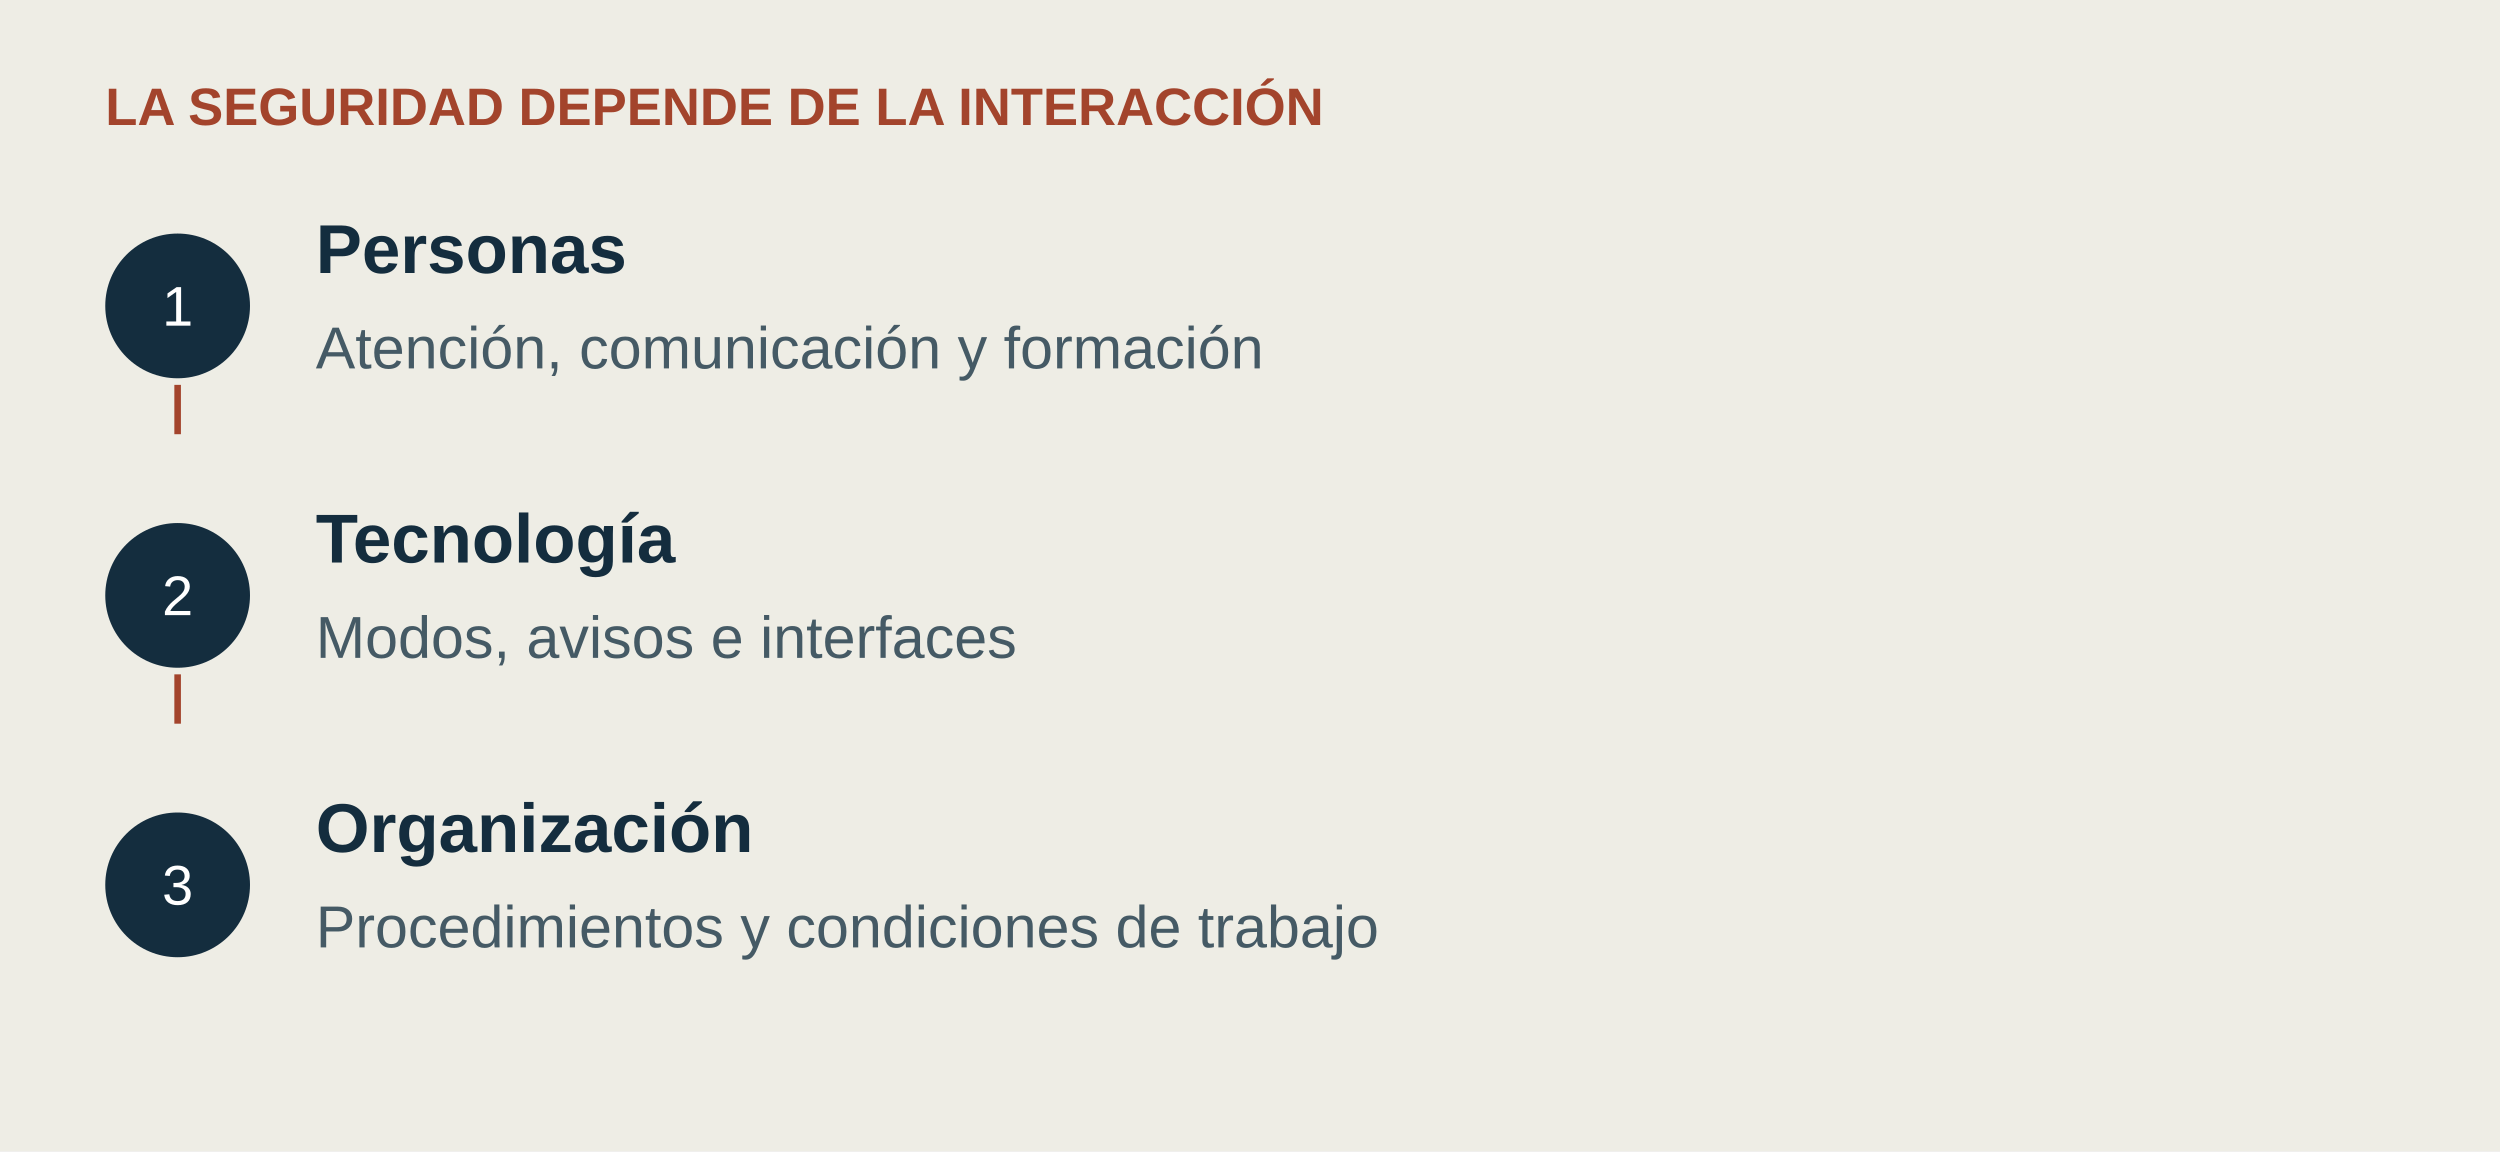
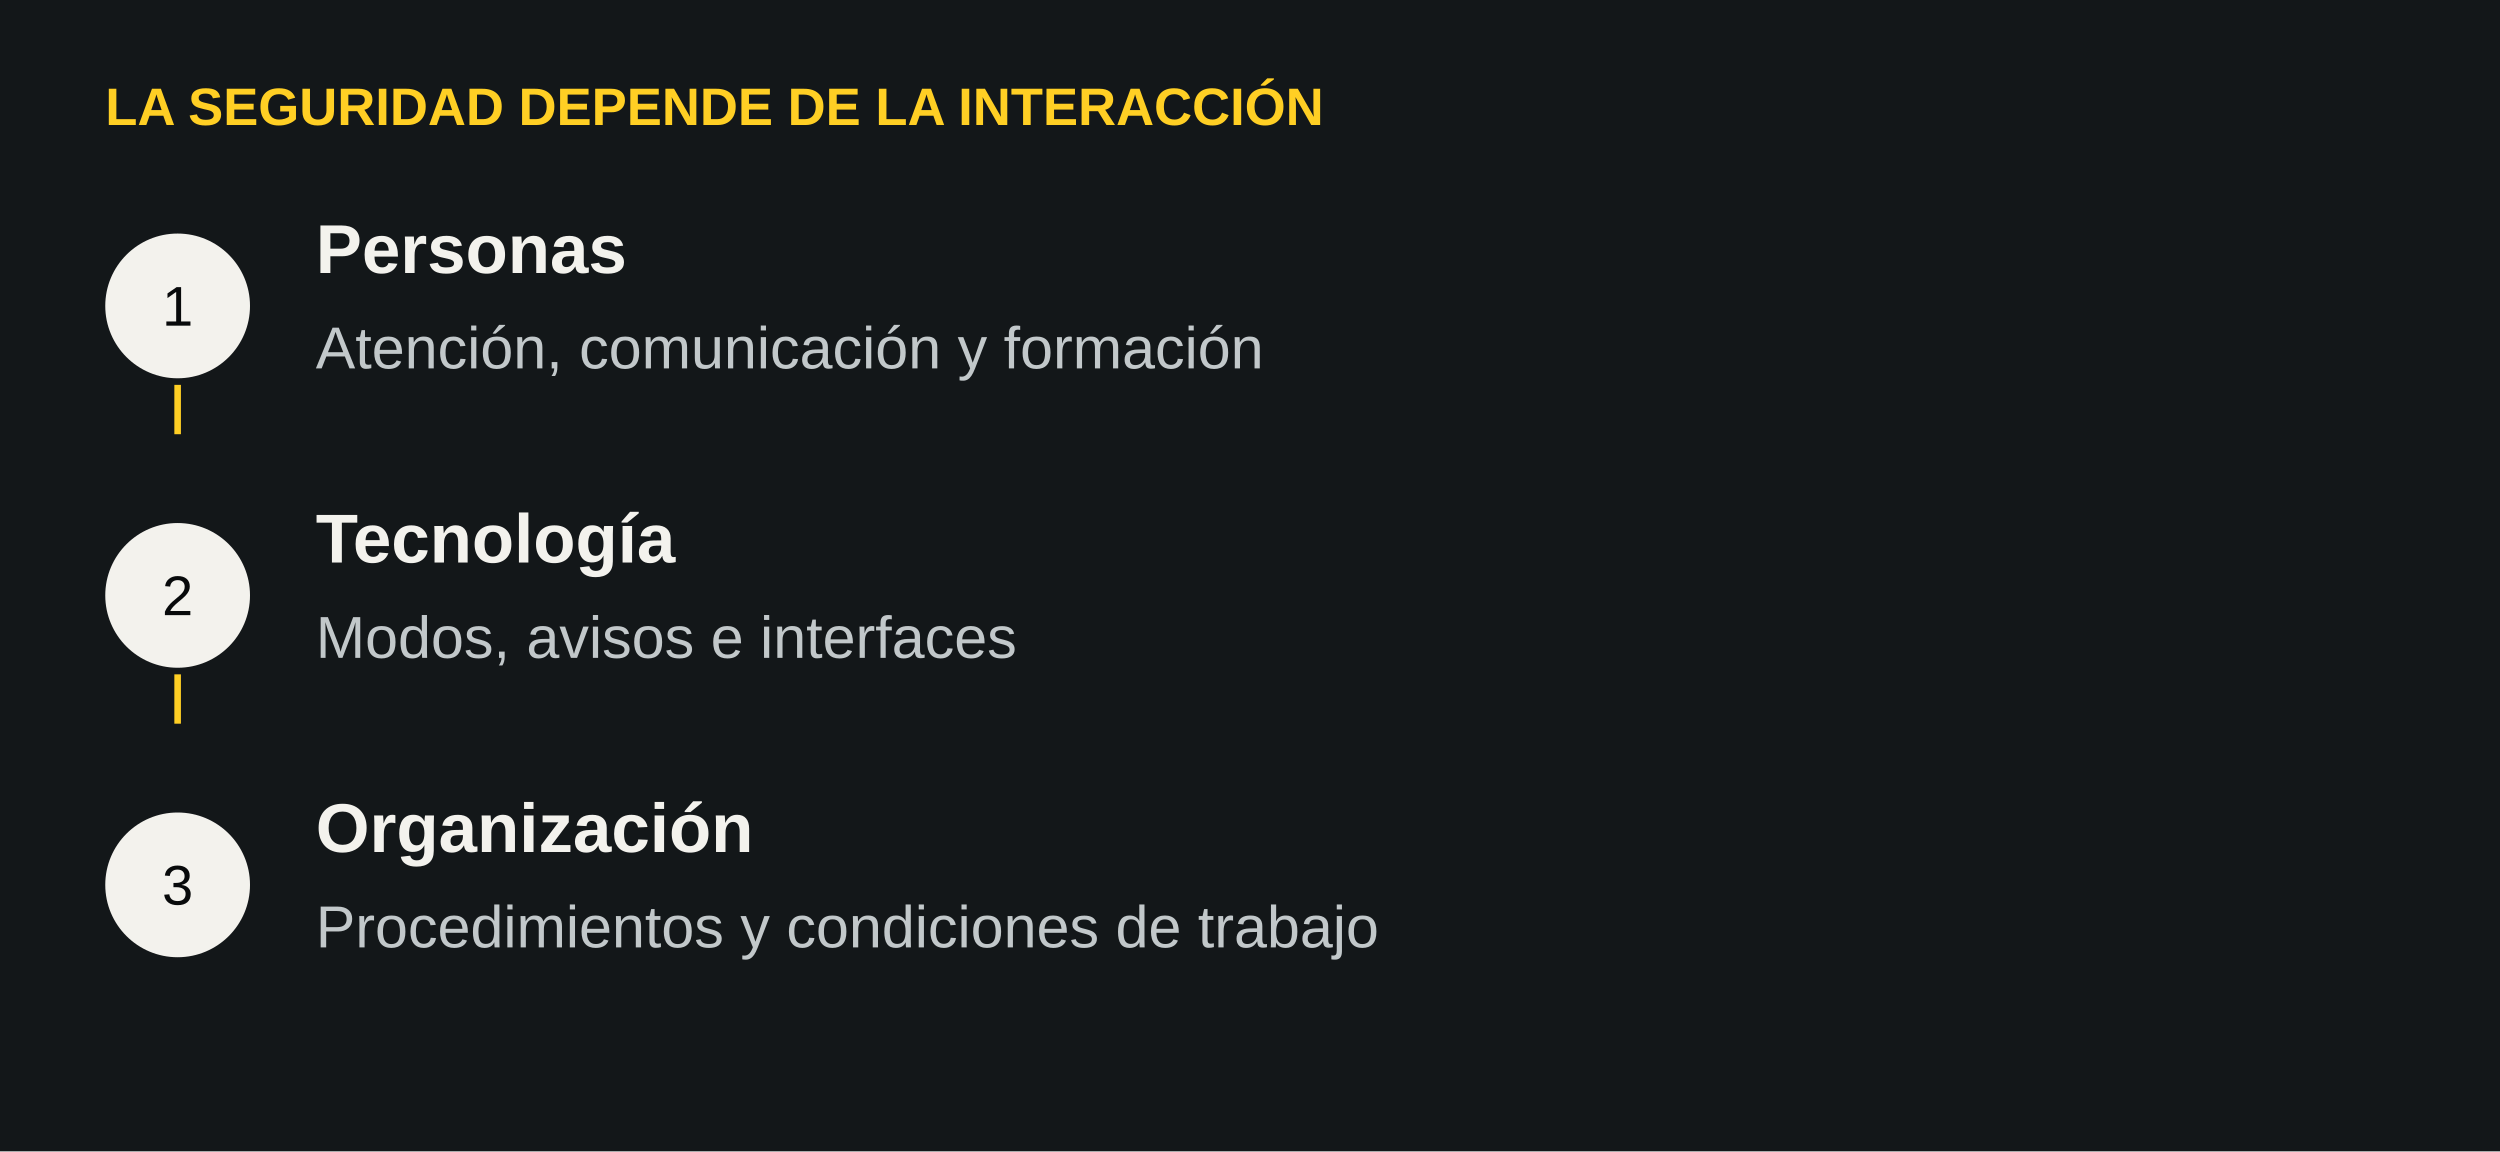
<svg xmlns="http://www.w3.org/2000/svg" viewBox="0 0 760 350" role="img" aria-labelledby="vt">
-   <rect width="760" height="350" fill="#eeede5" />
-   <text x="32" y="38" fill="#a3442c" font-family="Arial" font-size="16" font-weight="bold">LA SEGURIDAD DEPENDE DE LA INTERACCIÓN</text>
-   <circle cx="54" cy="93" r="22" fill="#142d3e" />
-   <text x="54" y="99" text-anchor="middle" fill="white" font-family="Arial" font-size="17">1</text>
-   <text x="96" y="83" fill="#142d3e" font-family="Arial" font-weight="bold" font-size="21">Personas</text>
-   <text x="96" y="112" fill="#455a65" font-family="Arial" font-size="18">Atención, comunicación y formación</text>
-   <path d="M54 117v15" stroke="#a3442c" stroke-width="2" />
-   <circle cx="54" cy="181" r="22" fill="#142d3e" />
-   <text x="54" y="187" text-anchor="middle" fill="white" font-family="Arial" font-size="17">2</text>
-   <text x="96" y="171" fill="#142d3e" font-family="Arial" font-weight="bold" font-size="21">Tecnología</text>
-   <text x="96" y="200" fill="#455a65" font-family="Arial" font-size="18">Modos, avisos e interfaces</text>
-   <path d="M54 205v15" stroke="#a3442c" stroke-width="2" />
-   <circle cx="54" cy="269" r="22" fill="#142d3e" />
-   <text x="54" y="275" text-anchor="middle" fill="white" font-family="Arial" font-size="17">3</text>
-   <text x="96" y="259" fill="#142d3e" font-family="Arial" font-weight="bold" font-size="21">Organización</text>
-   <text x="96" y="288" fill="#455a65" font-family="Arial" font-size="18">Procedimientos y condiciones de trabajo</text>
+   <rect width="760" height="350" fill="#131719" />
+   <text x="32" y="38" fill="#ffcf24" font-family="Arial" font-size="16" font-weight="bold">LA SEGURIDAD DEPENDE DE LA INTERACCIÓN</text>
+   <circle cx="54" cy="93" r="22" fill="#f3f2ed" />
+   <text x="54" y="99" text-anchor="middle" fill="#080a0b" font-family="Arial" font-size="17">1</text>
+   <text x="96" y="83" fill="#f3f2ed" font-family="Arial" font-weight="bold" font-size="21">Personas</text>
+   <text x="96" y="112" fill="#c2c8ca" font-family="Arial" font-size="18">Atención, comunicación y formación</text>
+   <path d="M54 117v15" stroke="#ffcf24" stroke-width="2" />
+   <circle cx="54" cy="181" r="22" fill="#f3f2ed" />
+   <text x="54" y="187" text-anchor="middle" fill="#080a0b" font-family="Arial" font-size="17">2</text>
+   <text x="96" y="171" fill="#f3f2ed" font-family="Arial" font-weight="bold" font-size="21">Tecnología</text>
+   <text x="96" y="200" fill="#c2c8ca" font-family="Arial" font-size="18">Modos, avisos e interfaces</text>
+   <path d="M54 205v15" stroke="#ffcf24" stroke-width="2" />
+   <circle cx="54" cy="269" r="22" fill="#f3f2ed" />
+   <text x="54" y="275" text-anchor="middle" fill="#080a0b" font-family="Arial" font-size="17">3</text>
+   <text x="96" y="259" fill="#f3f2ed" font-family="Arial" font-weight="bold" font-size="21">Organización</text>
+   <text x="96" y="288" fill="#c2c8ca" font-family="Arial" font-size="18">Procedimientos y condiciones de trabajo</text>
</svg>
